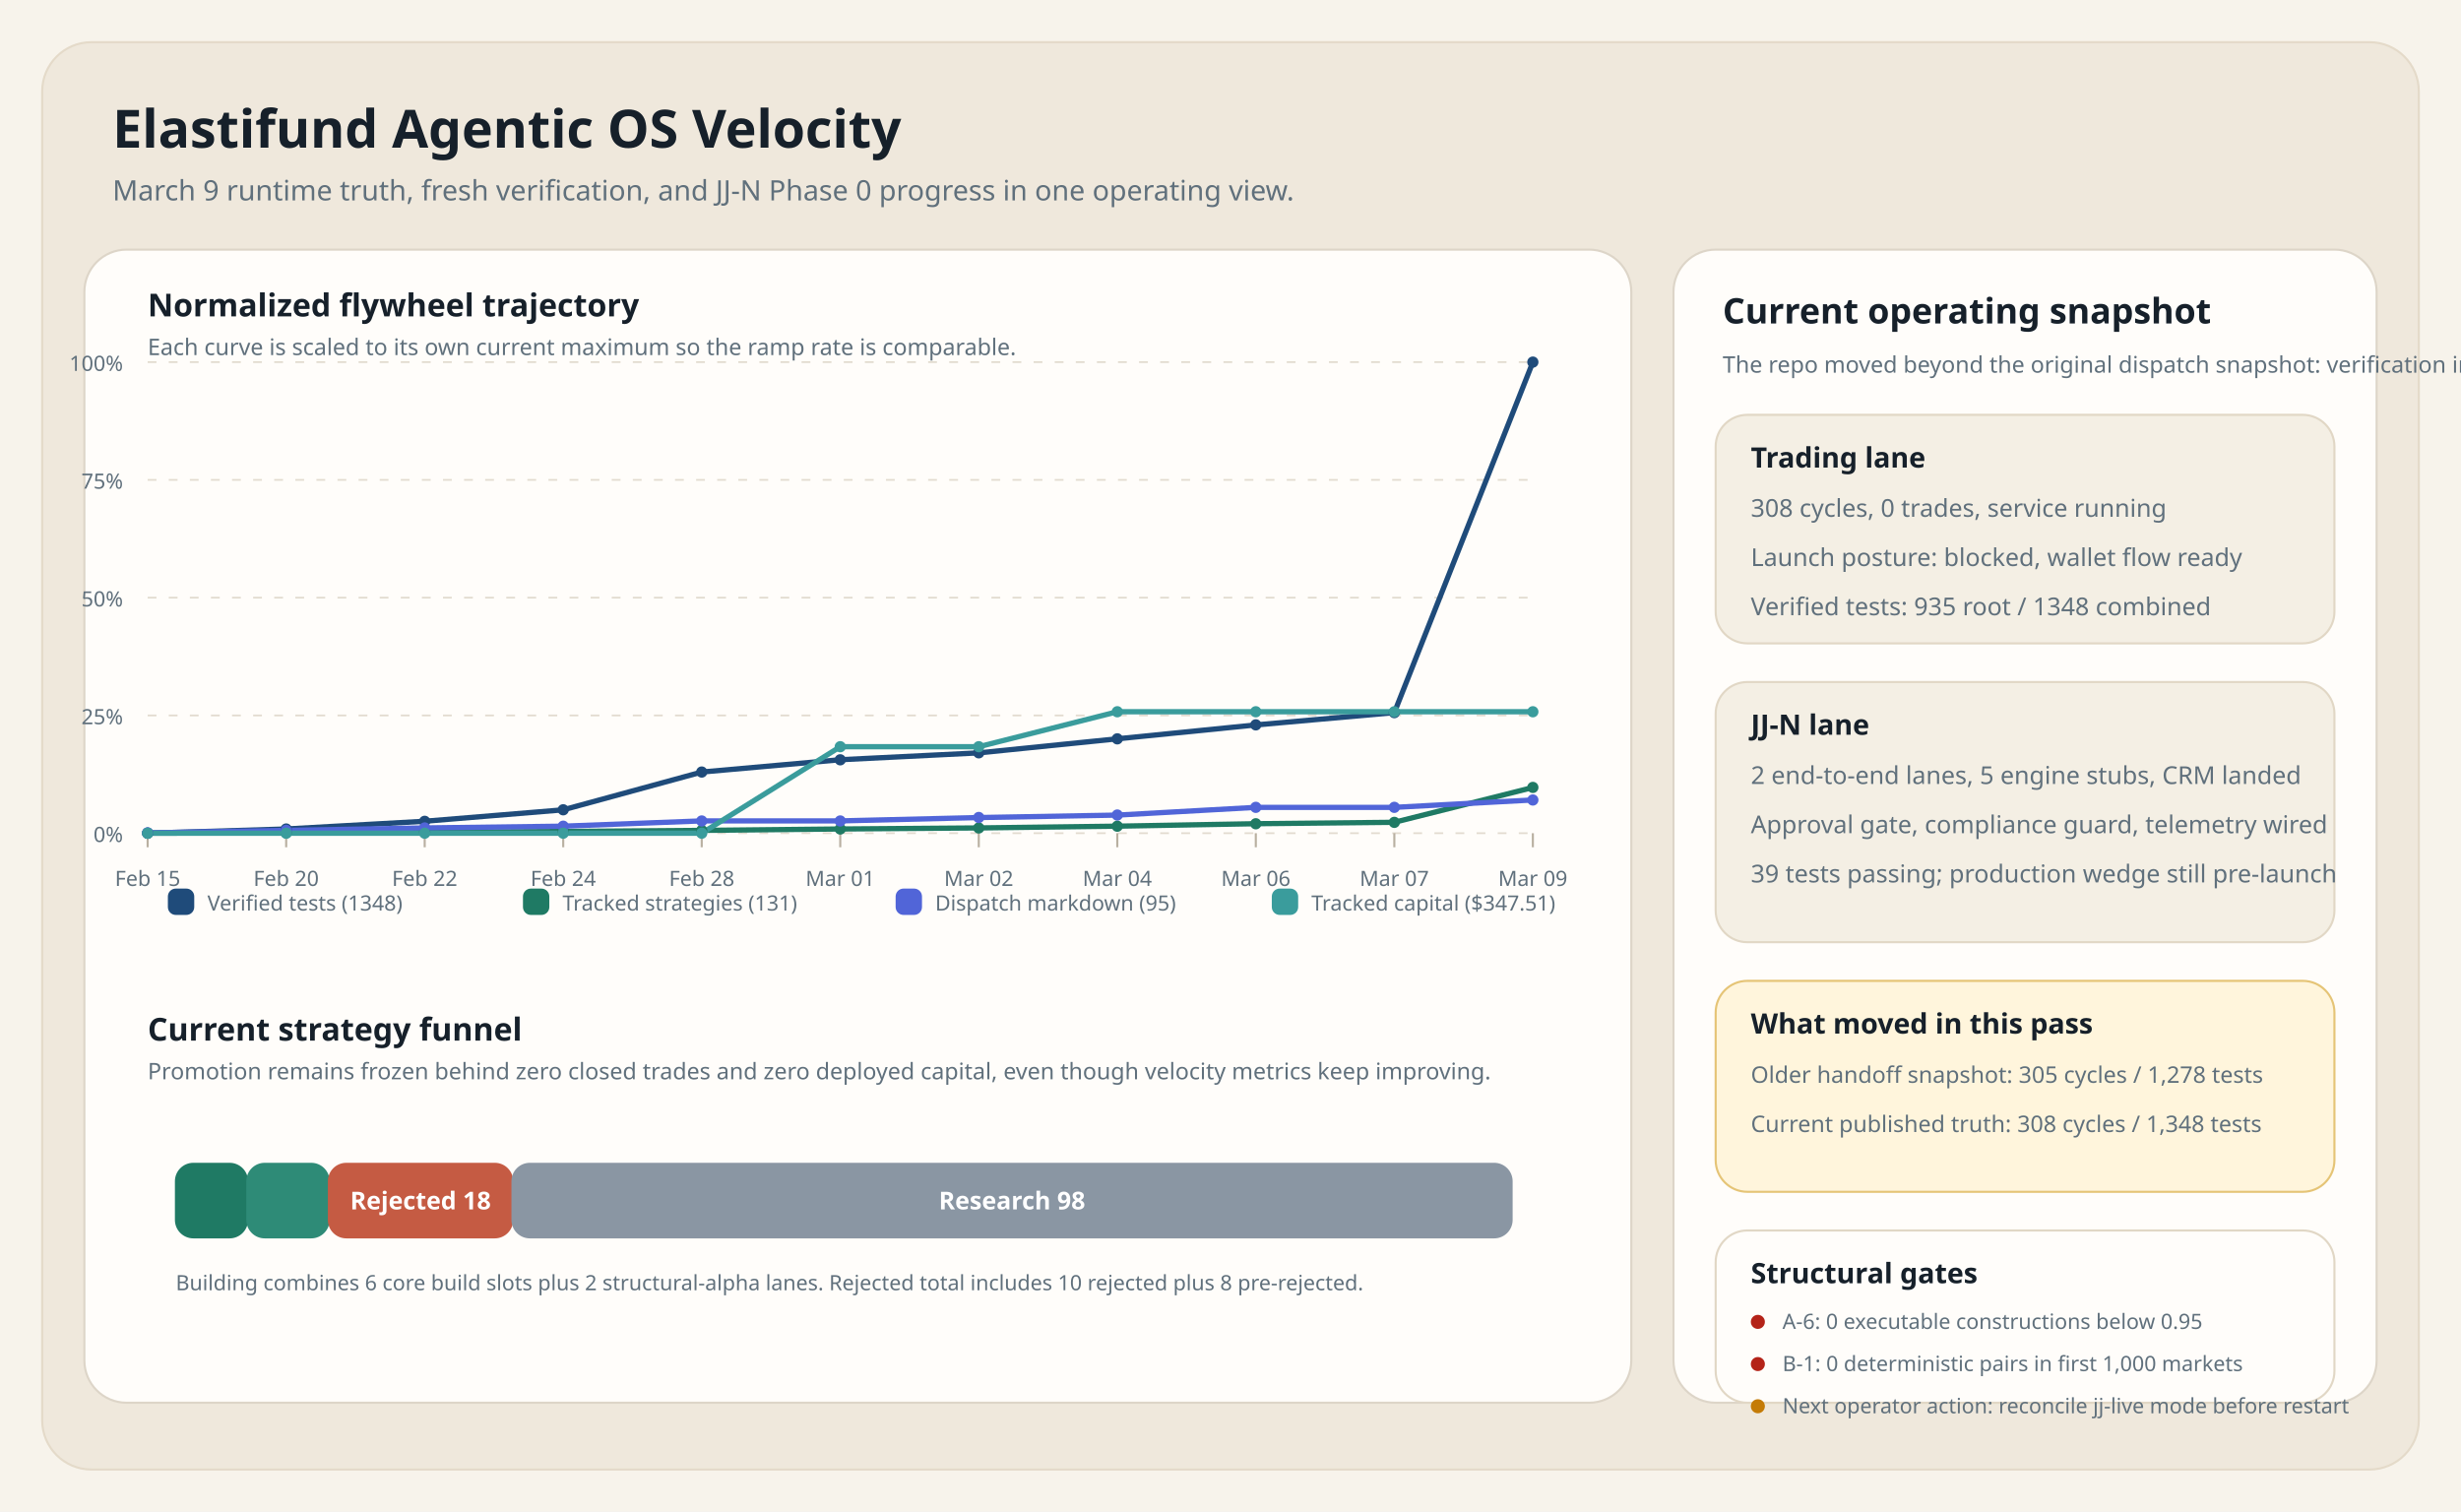
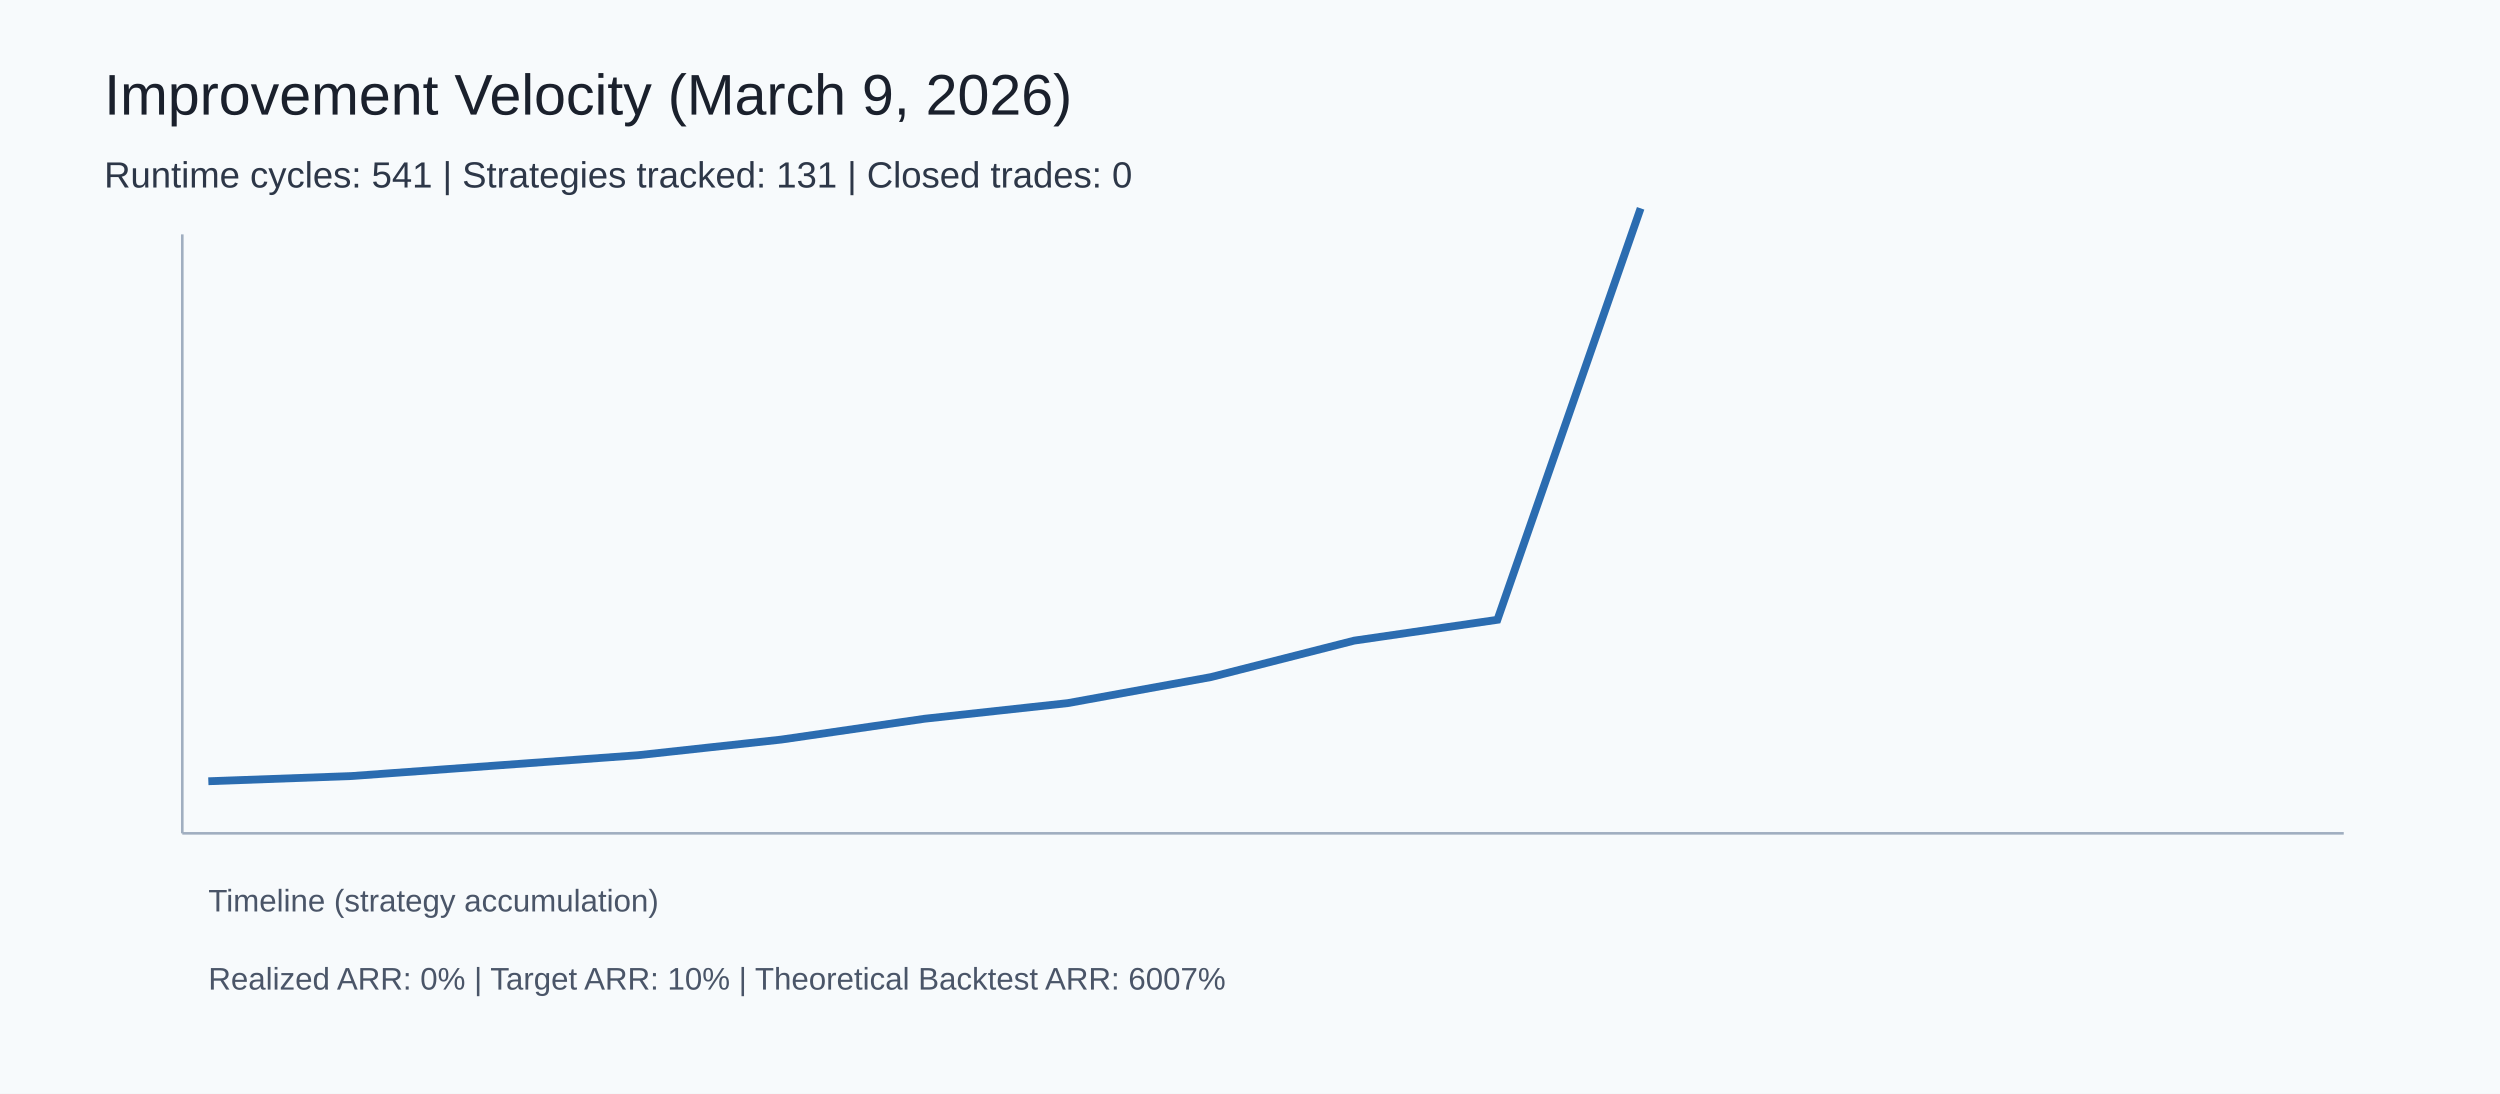
- <svg xmlns="http://www.w3.org/2000/svg" width="1400" height="860" viewBox="0 0 1400 860" role="img" aria-labelledby="title desc">
-   <rect width="1400" height="860" fill="#f7f3eb" />
-   <rect x="24" y="24" width="1352" height="812" rx="28" fill="#efe8dc" stroke="#e4dac9" stroke-width="1.2" />
-   <text x="64" y="84" text-anchor="start" font-family="Avenir Next, Segoe UI, sans-serif" font-size="30" font-weight="700" fill="#16202a">Elastifund Agentic OS Velocity</text>
-   <text x="64" y="114" text-anchor="start" font-family="Avenir Next, Segoe UI, sans-serif" font-size="16" font-weight="400" fill="#60707c">March 9 runtime truth, fresh verification, and JJ-N Phase 0 progress in one operating view.</text>
-   <rect x="48" y="142" width="880" height="656" rx="24" fill="#fffdfa" stroke="#ddd5c8" stroke-width="1.2" />
-   <rect x="952" y="142" width="400" height="656" rx="24" fill="#fffdfa" stroke="#ddd5c8" stroke-width="1.2" />
-   <text x="84" y="180" text-anchor="start" font-family="Avenir Next, Segoe UI, sans-serif" font-size="18" font-weight="700" fill="#16202a">Normalized flywheel trajectory</text>
-   <text x="84" y="202" text-anchor="start" font-family="Avenir Next, Segoe UI, sans-serif" font-size="13" font-weight="400" fill="#60707c">Each curve is scaled to its own current maximum so the ramp rate is comparable.</text>
-   <line x1="84" y1="474.0" x2="872" y2="474.0" stroke="#e2dbcf" stroke-width="1.0" stroke-dasharray="5 7" />
-   <text x="70" y="479.0" text-anchor="end" font-family="Avenir Next, Segoe UI, sans-serif" font-size="12" font-weight="400" fill="#60707c">0%</text>
-   <line x1="84" y1="407.0" x2="872" y2="407.0" stroke="#e2dbcf" stroke-width="1.0" stroke-dasharray="5 7" />
-   <text x="70" y="412.0" text-anchor="end" font-family="Avenir Next, Segoe UI, sans-serif" font-size="12" font-weight="400" fill="#60707c">25%</text>
-   <line x1="84" y1="340.0" x2="872" y2="340.0" stroke="#e2dbcf" stroke-width="1.0" stroke-dasharray="5 7" />
-   <text x="70" y="345.0" text-anchor="end" font-family="Avenir Next, Segoe UI, sans-serif" font-size="12" font-weight="400" fill="#60707c">50%</text>
-   <line x1="84" y1="273.0" x2="872" y2="273.0" stroke="#e2dbcf" stroke-width="1.0" stroke-dasharray="5 7" />
-   <text x="70" y="278.0" text-anchor="end" font-family="Avenir Next, Segoe UI, sans-serif" font-size="12" font-weight="400" fill="#60707c">75%</text>
-   <line x1="84" y1="206.0" x2="872" y2="206.0" stroke="#e2dbcf" stroke-width="1.0" stroke-dasharray="5 7" />
-   <text x="70" y="211.0" text-anchor="end" font-family="Avenir Next, Segoe UI, sans-serif" font-size="12" font-weight="400" fill="#60707c">100%</text>
-   <line x1="84.0" y1="474" x2="84.0" y2="482" stroke="#b9b0a1" stroke-width="1.2" />
-   <text x="84.0" y="504" text-anchor="middle" font-family="Avenir Next, Segoe UI, sans-serif" font-size="12" font-weight="400" fill="#60707c">Feb 15</text>
-   <line x1="162.8" y1="474" x2="162.8" y2="482" stroke="#b9b0a1" stroke-width="1.2" />
-   <text x="162.8" y="504" text-anchor="middle" font-family="Avenir Next, Segoe UI, sans-serif" font-size="12" font-weight="400" fill="#60707c">Feb 20</text>
-   <line x1="241.6" y1="474" x2="241.6" y2="482" stroke="#b9b0a1" stroke-width="1.2" />
-   <text x="241.6" y="504" text-anchor="middle" font-family="Avenir Next, Segoe UI, sans-serif" font-size="12" font-weight="400" fill="#60707c">Feb 22</text>
-   <line x1="320.4" y1="474" x2="320.4" y2="482" stroke="#b9b0a1" stroke-width="1.2" />
-   <text x="320.4" y="504" text-anchor="middle" font-family="Avenir Next, Segoe UI, sans-serif" font-size="12" font-weight="400" fill="#60707c">Feb 24</text>
-   <line x1="399.2" y1="474" x2="399.2" y2="482" stroke="#b9b0a1" stroke-width="1.2" />
-   <text x="399.2" y="504" text-anchor="middle" font-family="Avenir Next, Segoe UI, sans-serif" font-size="12" font-weight="400" fill="#60707c">Feb 28</text>
-   <line x1="478.0" y1="474" x2="478.0" y2="482" stroke="#b9b0a1" stroke-width="1.2" />
-   <text x="478.0" y="504" text-anchor="middle" font-family="Avenir Next, Segoe UI, sans-serif" font-size="12" font-weight="400" fill="#60707c">Mar 01</text>
-   <line x1="556.8" y1="474" x2="556.8" y2="482" stroke="#b9b0a1" stroke-width="1.2" />
-   <text x="556.8" y="504" text-anchor="middle" font-family="Avenir Next, Segoe UI, sans-serif" font-size="12" font-weight="400" fill="#60707c">Mar 02</text>
-   <line x1="635.6" y1="474" x2="635.6" y2="482" stroke="#b9b0a1" stroke-width="1.2" />
-   <text x="635.6" y="504" text-anchor="middle" font-family="Avenir Next, Segoe UI, sans-serif" font-size="12" font-weight="400" fill="#60707c">Mar 04</text>
-   <line x1="714.4" y1="474" x2="714.4" y2="482" stroke="#b9b0a1" stroke-width="1.2" />
-   <text x="714.4" y="504" text-anchor="middle" font-family="Avenir Next, Segoe UI, sans-serif" font-size="12" font-weight="400" fill="#60707c">Mar 06</text>
-   <line x1="793.2" y1="474" x2="793.2" y2="482" stroke="#b9b0a1" stroke-width="1.2" />
-   <text x="793.2" y="504" text-anchor="middle" font-family="Avenir Next, Segoe UI, sans-serif" font-size="12" font-weight="400" fill="#60707c">Mar 07</text>
-   <line x1="872.0" y1="474" x2="872.0" y2="482" stroke="#b9b0a1" stroke-width="1.2" />
-   <text x="872.0" y="504" text-anchor="middle" font-family="Avenir Next, Segoe UI, sans-serif" font-size="12" font-weight="400" fill="#60707c">Mar 09</text>
-   <polyline fill="none" stroke="#1f4b7a" stroke-width="3.0" stroke-linecap="round" stroke-linejoin="round" points="84.0,474.0 162.8,471.6 241.6,467.2 320.4,460.7 399.2,439.2 478.0,432.2 556.8,428.3 635.6,420.3 714.4,412.4 793.2,405.4 872.0,206.0" />
-   <polyline fill="none" stroke="#1f7a64" stroke-width="3.0" stroke-linecap="round" stroke-linejoin="round" points="84.0,474.0 162.8,473.8 241.6,473.4 320.4,473.0 399.2,472.4 478.0,471.6 556.8,471.0 635.6,470.0 714.4,468.6 793.2,467.8 872.0,448.0" />
-   <polyline fill="none" stroke="#5165d8" stroke-width="3.0" stroke-linecap="round" stroke-linejoin="round" points="84.0,473.8 162.8,472.4 241.6,471.0 320.4,470.0 399.2,467.0 478.0,467.0 556.8,465.1 635.6,463.7 714.4,459.3 793.2,459.3 872.0,455.1" />
-   <polyline fill="none" stroke="#3a9c9c" stroke-width="3.0" stroke-linecap="round" stroke-linejoin="round" points="84.0,474.0 162.8,474.0 241.6,474.0 320.4,474.0 399.2,474.0 478.0,424.8 556.8,424.8 635.6,404.9 714.4,404.9 793.2,404.9 872.0,404.9" />
-   <circle cx="84.0" cy="474.0" r="3.2" fill="#1f4b7a" />
-   <circle cx="162.8" cy="471.614" r="3.2" fill="#1f4b7a" />
-   <circle cx="241.6" cy="467.24" r="3.2" fill="#1f4b7a" />
-   <circle cx="320.4" cy="460.68" r="3.2" fill="#1f4b7a" />
-   <circle cx="399.2" cy="439.208" r="3.2" fill="#1f4b7a" />
-   <circle cx="478.0" cy="432.249" r="3.2" fill="#1f4b7a" />
-   <circle cx="556.8" cy="428.273" r="3.2" fill="#1f4b7a" />
-   <circle cx="635.6" cy="420.32" r="3.2" fill="#1f4b7a" />
-   <circle cx="714.4" cy="412.368" r="3.2" fill="#1f4b7a" />
-   <circle cx="793.2" cy="405.409" r="3.2" fill="#1f4b7a" />
-   <circle cx="872.0" cy="206.0" r="3.2" fill="#1f4b7a" />
-   <circle cx="84.0" cy="474.0" r="3.2" fill="#1f7a64" />
-   <circle cx="162.8" cy="473.801" r="3.2" fill="#1f7a64" />
-   <circle cx="241.6" cy="473.404" r="3.2" fill="#1f7a64" />
-   <circle cx="320.4" cy="473.006" r="3.2" fill="#1f7a64" />
-   <circle cx="399.2" cy="472.409" r="3.2" fill="#1f7a64" />
-   <circle cx="478.0" cy="471.614" r="3.2" fill="#1f7a64" />
-   <circle cx="556.8" cy="471.018" r="3.2" fill="#1f7a64" />
-   <circle cx="635.6" cy="470.024" r="3.2" fill="#1f7a64" />
-   <circle cx="714.4" cy="468.632" r="3.2" fill="#1f7a64" />
-   <circle cx="793.2" cy="467.837" r="3.2" fill="#1f7a64" />
-   <circle cx="872.0" cy="447.955" r="3.2" fill="#1f7a64" />
-   <circle cx="84.0" cy="473.801" r="3.2" fill="#5165d8" />
-   <circle cx="162.8" cy="472.409" r="3.2" fill="#5165d8" />
-   <circle cx="241.6" cy="471.018" r="3.2" fill="#5165d8" />
-   <circle cx="320.4" cy="470.024" r="3.2" fill="#5165d8" />
-   <circle cx="399.2" cy="467.042" r="3.2" fill="#5165d8" />
-   <circle cx="478.0" cy="467.042" r="3.2" fill="#5165d8" />
-   <circle cx="556.8" cy="465.053" r="3.2" fill="#5165d8" />
-   <circle cx="635.6" cy="463.662" r="3.2" fill="#5165d8" />
-   <circle cx="714.4" cy="459.288" r="3.2" fill="#5165d8" />
-   <circle cx="793.2" cy="459.288" r="3.2" fill="#5165d8" />
-   <circle cx="872.0" cy="455.113" r="3.2" fill="#5165d8" />
-   <circle cx="84.0" cy="474.0" r="3.2" fill="#3a9c9c" />
-   <circle cx="162.8" cy="474.0" r="3.2" fill="#3a9c9c" />
-   <circle cx="241.6" cy="474.0" r="3.2" fill="#3a9c9c" />
-   <circle cx="320.4" cy="474.0" r="3.2" fill="#3a9c9c" />
-   <circle cx="399.2" cy="474.0" r="3.2" fill="#3a9c9c" />
-   <circle cx="478.0" cy="424.792" r="3.2" fill="#3a9c9c" />
-   <circle cx="556.8" cy="424.792" r="3.2" fill="#3a9c9c" />
-   <circle cx="635.6" cy="404.91" r="3.2" fill="#3a9c9c" />
-   <circle cx="714.4" cy="404.91" r="3.2" fill="#3a9c9c" />
-   <circle cx="793.2" cy="404.91" r="3.2" fill="#3a9c9c" />
-   <circle cx="872.0" cy="404.91" r="3.2" fill="#3a9c9c" />
-   <rect x="96" y="506" width="14" height="14" rx="4" fill="#1f4b7a" stroke="#1f4b7a" stroke-width="1.0" />
-   <text x="118" y="518" text-anchor="start" font-family="Avenir Next, Segoe UI, sans-serif" font-size="12" font-weight="400" fill="#60707c">Verified tests (1348)</text>
-   <rect x="298" y="506" width="14" height="14" rx="4" fill="#1f7a64" stroke="#1f7a64" stroke-width="1.0" />
-   <text x="320" y="518" text-anchor="start" font-family="Avenir Next, Segoe UI, sans-serif" font-size="12" font-weight="400" fill="#60707c">Tracked strategies (131)</text>
-   <rect x="510" y="506" width="14" height="14" rx="4" fill="#5165d8" stroke="#5165d8" stroke-width="1.0" />
-   <text x="532" y="518" text-anchor="start" font-family="Avenir Next, Segoe UI, sans-serif" font-size="12" font-weight="400" fill="#60707c">Dispatch markdown (95)</text>
-   <rect x="724" y="506" width="14" height="14" rx="4" fill="#3a9c9c" stroke="#3a9c9c" stroke-width="1.0" />
-   <text x="746" y="518" text-anchor="start" font-family="Avenir Next, Segoe UI, sans-serif" font-size="12" font-weight="400" fill="#60707c">Tracked capital ($347.51)</text>
-   <text x="84" y="592" text-anchor="start" font-family="Avenir Next, Segoe UI, sans-serif" font-size="18" font-weight="700" fill="#16202a">Current strategy funnel</text>
-   <text x="84" y="614" text-anchor="start" font-family="Avenir Next, Segoe UI, sans-serif" font-size="13" font-weight="400" fill="#60707c">Promotion remains frozen behind zero closed trades and zero deployed capital, even though velocity metrics keep improving.</text>
-   <rect x="100" y="662" width="40.611" height="42" rx="10" fill="#1f7a64" stroke="#1f7a64" stroke-width="1.0" />
-   <rect x="140.611" y="662" width="46.412" height="42" rx="10" fill="#2e8b77" stroke="#2e8b77" stroke-width="1.0" />
-   <rect x="187.023" y="662" width="104.427" height="42" rx="10" fill="#c55b43" stroke="#c55b43" stroke-width="1.0" />
-   <text x="239.237" y="688" text-anchor="middle" font-family="Avenir Next, Segoe UI, sans-serif" font-size="14" font-weight="700" fill="white">Rejected 18</text>
-   <rect x="291.45" y="662" width="568.55" height="42" rx="10" fill="#8a96a3" stroke="#8a96a3" stroke-width="1.0" />
-   <text x="575.725" y="688" text-anchor="middle" font-family="Avenir Next, Segoe UI, sans-serif" font-size="14" font-weight="700" fill="white">Research 98</text>
-   <text x="100" y="734" text-anchor="start" font-family="Avenir Next, Segoe UI, sans-serif" font-size="12" font-weight="400" fill="#60707c">Building combines 6 core build slots plus 2 structural-alpha lanes. Rejected total includes 10 rejected plus 8 pre-rejected.</text>
-   <text x="980" y="184" text-anchor="start" font-family="Avenir Next, Segoe UI, sans-serif" font-size="20" font-weight="700" fill="#16202a">Current operating snapshot</text>
-   <text x="980" y="212" text-anchor="start" font-family="Avenir Next, Segoe UI, sans-serif" font-size="13" font-weight="400" fill="#60707c">The repo moved beyond the original dispatch snapshot: verification improved and JJ-N foundations landed.</text>
-   <rect x="976" y="236" width="352" height="130" rx="18" fill="#f4efe4" stroke="#e1d7c5" stroke-width="1.2" />
-   <text x="996" y="266" text-anchor="start" font-family="Avenir Next, Segoe UI, sans-serif" font-size="16" font-weight="700" fill="#16202a">Trading lane</text>
-   <text x="996" y="294" text-anchor="start" font-family="Avenir Next, Segoe UI, sans-serif" font-size="14" font-weight="400" fill="#60707c">308 cycles, 0 trades, service running</text>
-   <text x="996" y="322" text-anchor="start" font-family="Avenir Next, Segoe UI, sans-serif" font-size="14" font-weight="400" fill="#60707c">Launch posture: blocked, wallet flow ready</text>
-   <text x="996" y="350" text-anchor="start" font-family="Avenir Next, Segoe UI, sans-serif" font-size="14" font-weight="400" fill="#60707c">Verified tests: 935 root / 1348 combined</text>
-   <rect x="976" y="388" width="352" height="148" rx="18" fill="#f4efe4" stroke="#e1d7c5" stroke-width="1.2" />
-   <text x="996" y="418" text-anchor="start" font-family="Avenir Next, Segoe UI, sans-serif" font-size="16" font-weight="700" fill="#16202a">JJ-N lane</text>
-   <text x="996" y="446" text-anchor="start" font-family="Avenir Next, Segoe UI, sans-serif" font-size="14" font-weight="400" fill="#60707c">2 end-to-end lanes, 5 engine stubs, CRM landed</text>
-   <text x="996" y="474" text-anchor="start" font-family="Avenir Next, Segoe UI, sans-serif" font-size="14" font-weight="400" fill="#60707c">Approval gate, compliance guard, telemetry wired</text>
-   <text x="996" y="502" text-anchor="start" font-family="Avenir Next, Segoe UI, sans-serif" font-size="14" font-weight="400" fill="#60707c">39 tests passing; production wedge still pre-launch</text>
-   <rect x="976" y="558" width="352" height="120" rx="18" fill="#fff5dc" stroke="#e5c476" stroke-width="1.2" />
-   <text x="996" y="588" text-anchor="start" font-family="Avenir Next, Segoe UI, sans-serif" font-size="16" font-weight="700" fill="#16202a">What moved in this pass</text>
-   <text x="996" y="616" text-anchor="start" font-family="Avenir Next, Segoe UI, sans-serif" font-size="13" font-weight="400" fill="#60707c">Older handoff snapshot: 305 cycles / 1,278 tests</text>
-   <text x="996" y="644" text-anchor="start" font-family="Avenir Next, Segoe UI, sans-serif" font-size="13" font-weight="400" fill="#60707c">Current published truth: 308 cycles / 1,348 tests</text>
-   <rect x="976" y="700" width="352" height="98" rx="18" fill="#fffdfa" stroke="#e1d7c5" stroke-width="1.2" />
-   <text x="996" y="730" text-anchor="start" font-family="Avenir Next, Segoe UI, sans-serif" font-size="16" font-weight="700" fill="#16202a">Structural gates</text>
-   <circle cx="1000" cy="752" r="4" fill="#b42318" />
-   <text x="1014" y="756" text-anchor="start" font-family="Avenir Next, Segoe UI, sans-serif" font-size="12" font-weight="400" fill="#60707c">A-6: 0 executable constructions below 0.95</text>
-   <circle cx="1000" cy="776" r="4" fill="#b42318" />
-   <text x="1014" y="780" text-anchor="start" font-family="Avenir Next, Segoe UI, sans-serif" font-size="12" font-weight="400" fill="#60707c">B-1: 0 deterministic pairs in first 1,000 markets</text>
-   <circle cx="1000" cy="800" r="4" fill="#c47b07" />
-   <text x="1014" y="804" text-anchor="start" font-family="Avenir Next, Segoe UI, sans-serif" font-size="12" font-weight="400" fill="#60707c">Next operator action: reconcile jj-live mode before restart</text>
+ <svg xmlns="http://www.w3.org/2000/svg" width="960" height="420" viewBox="0 0 960 420">
+   <rect width="100%" height="100%" fill="#f7fafc" />
+   <text x="40" y="44" font-family="Arial" font-size="22" fill="#1a202c">Improvement Velocity (March 9, 2026)</text>
+   <text x="40" y="72" font-family="Arial" font-size="14" fill="#2d3748">Runtime cycles: 541 | Strategies tracked: 131 | Closed trades: 0</text>
+   <line x1="70" y1="320" x2="900" y2="320" stroke="#a0aec0" />
+   <line x1="70" y1="90" x2="70" y2="320" stroke="#a0aec0" />
+   <polyline points="80,300.0 135,298.0 190,294.0 245,290.0 300,284.0 355,276.0 410,270.0 465,260.0 520,246.0 575,238.0 630,80" fill="none" stroke="#2b6cb0" stroke-width="3" />
+   <text x="80" y="350" font-family="Arial" font-size="12" fill="#4a5568">Timeline (strategy accumulation)</text>
+   <text x="80" y="380" font-family="Arial" font-size="12" fill="#4a5568">Realized ARR: 0% | Target ARR: 10% | Theoretical Backtest ARR: 6007%</text>
</svg>
